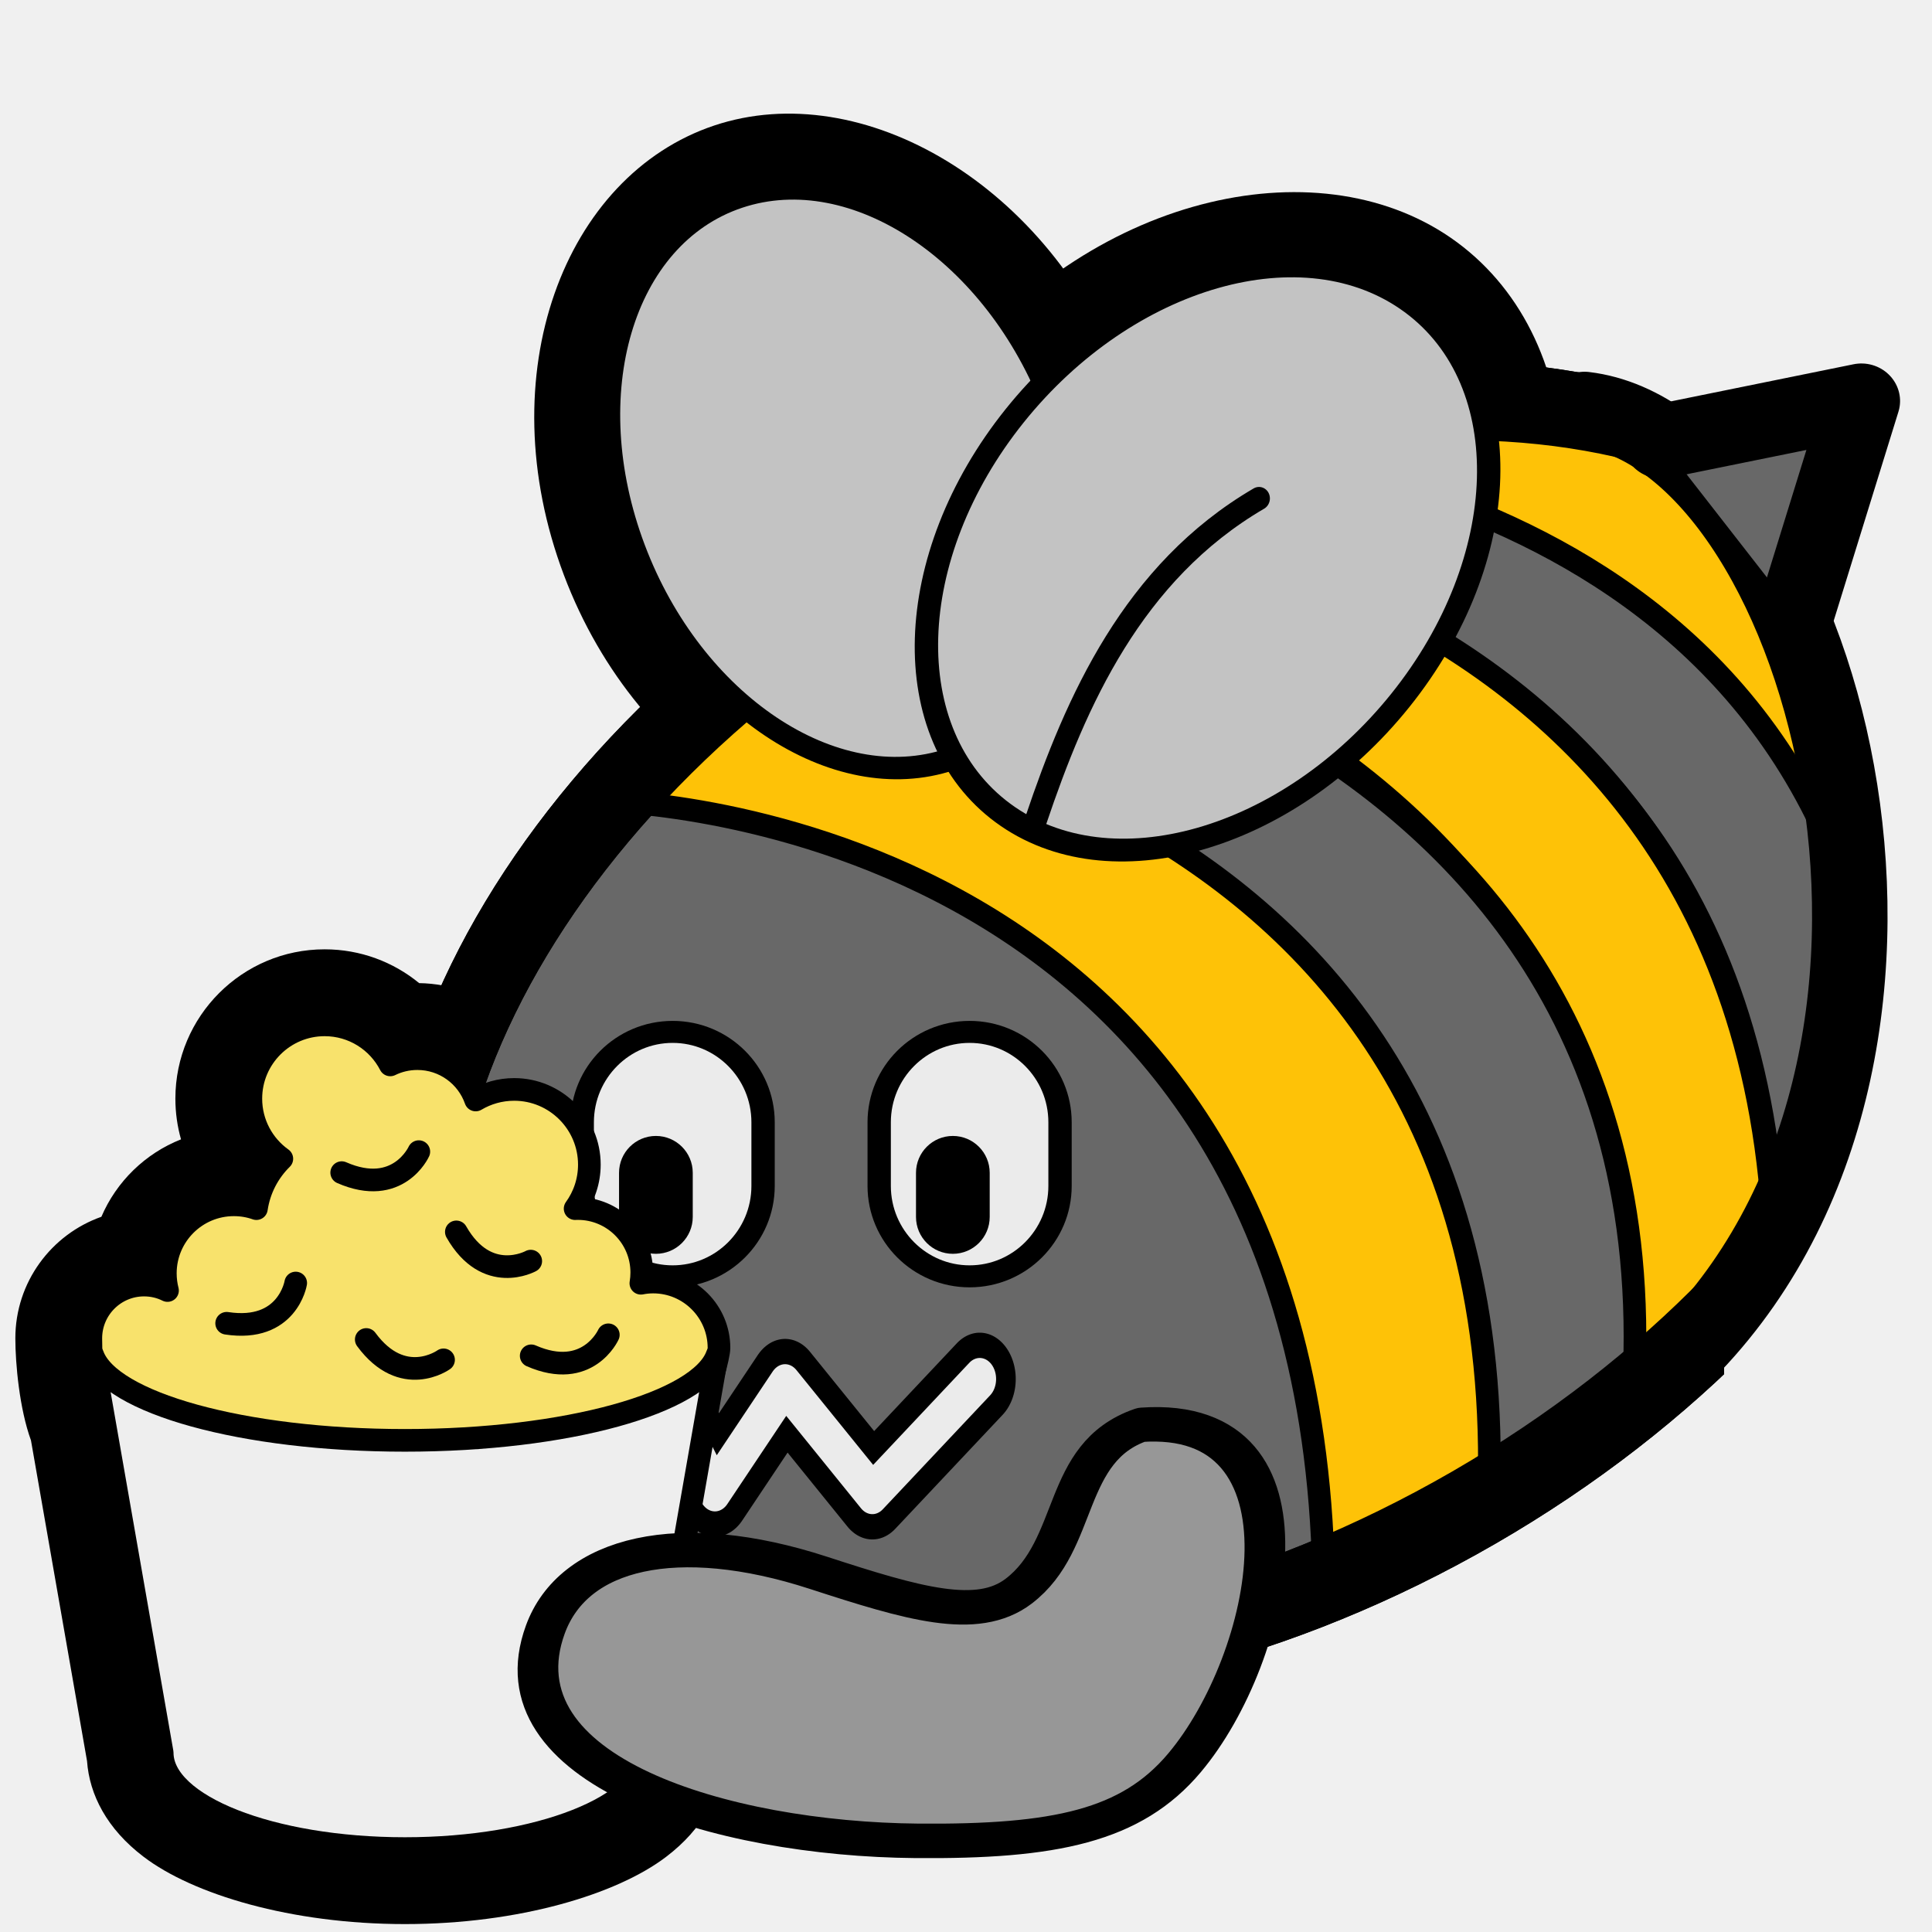
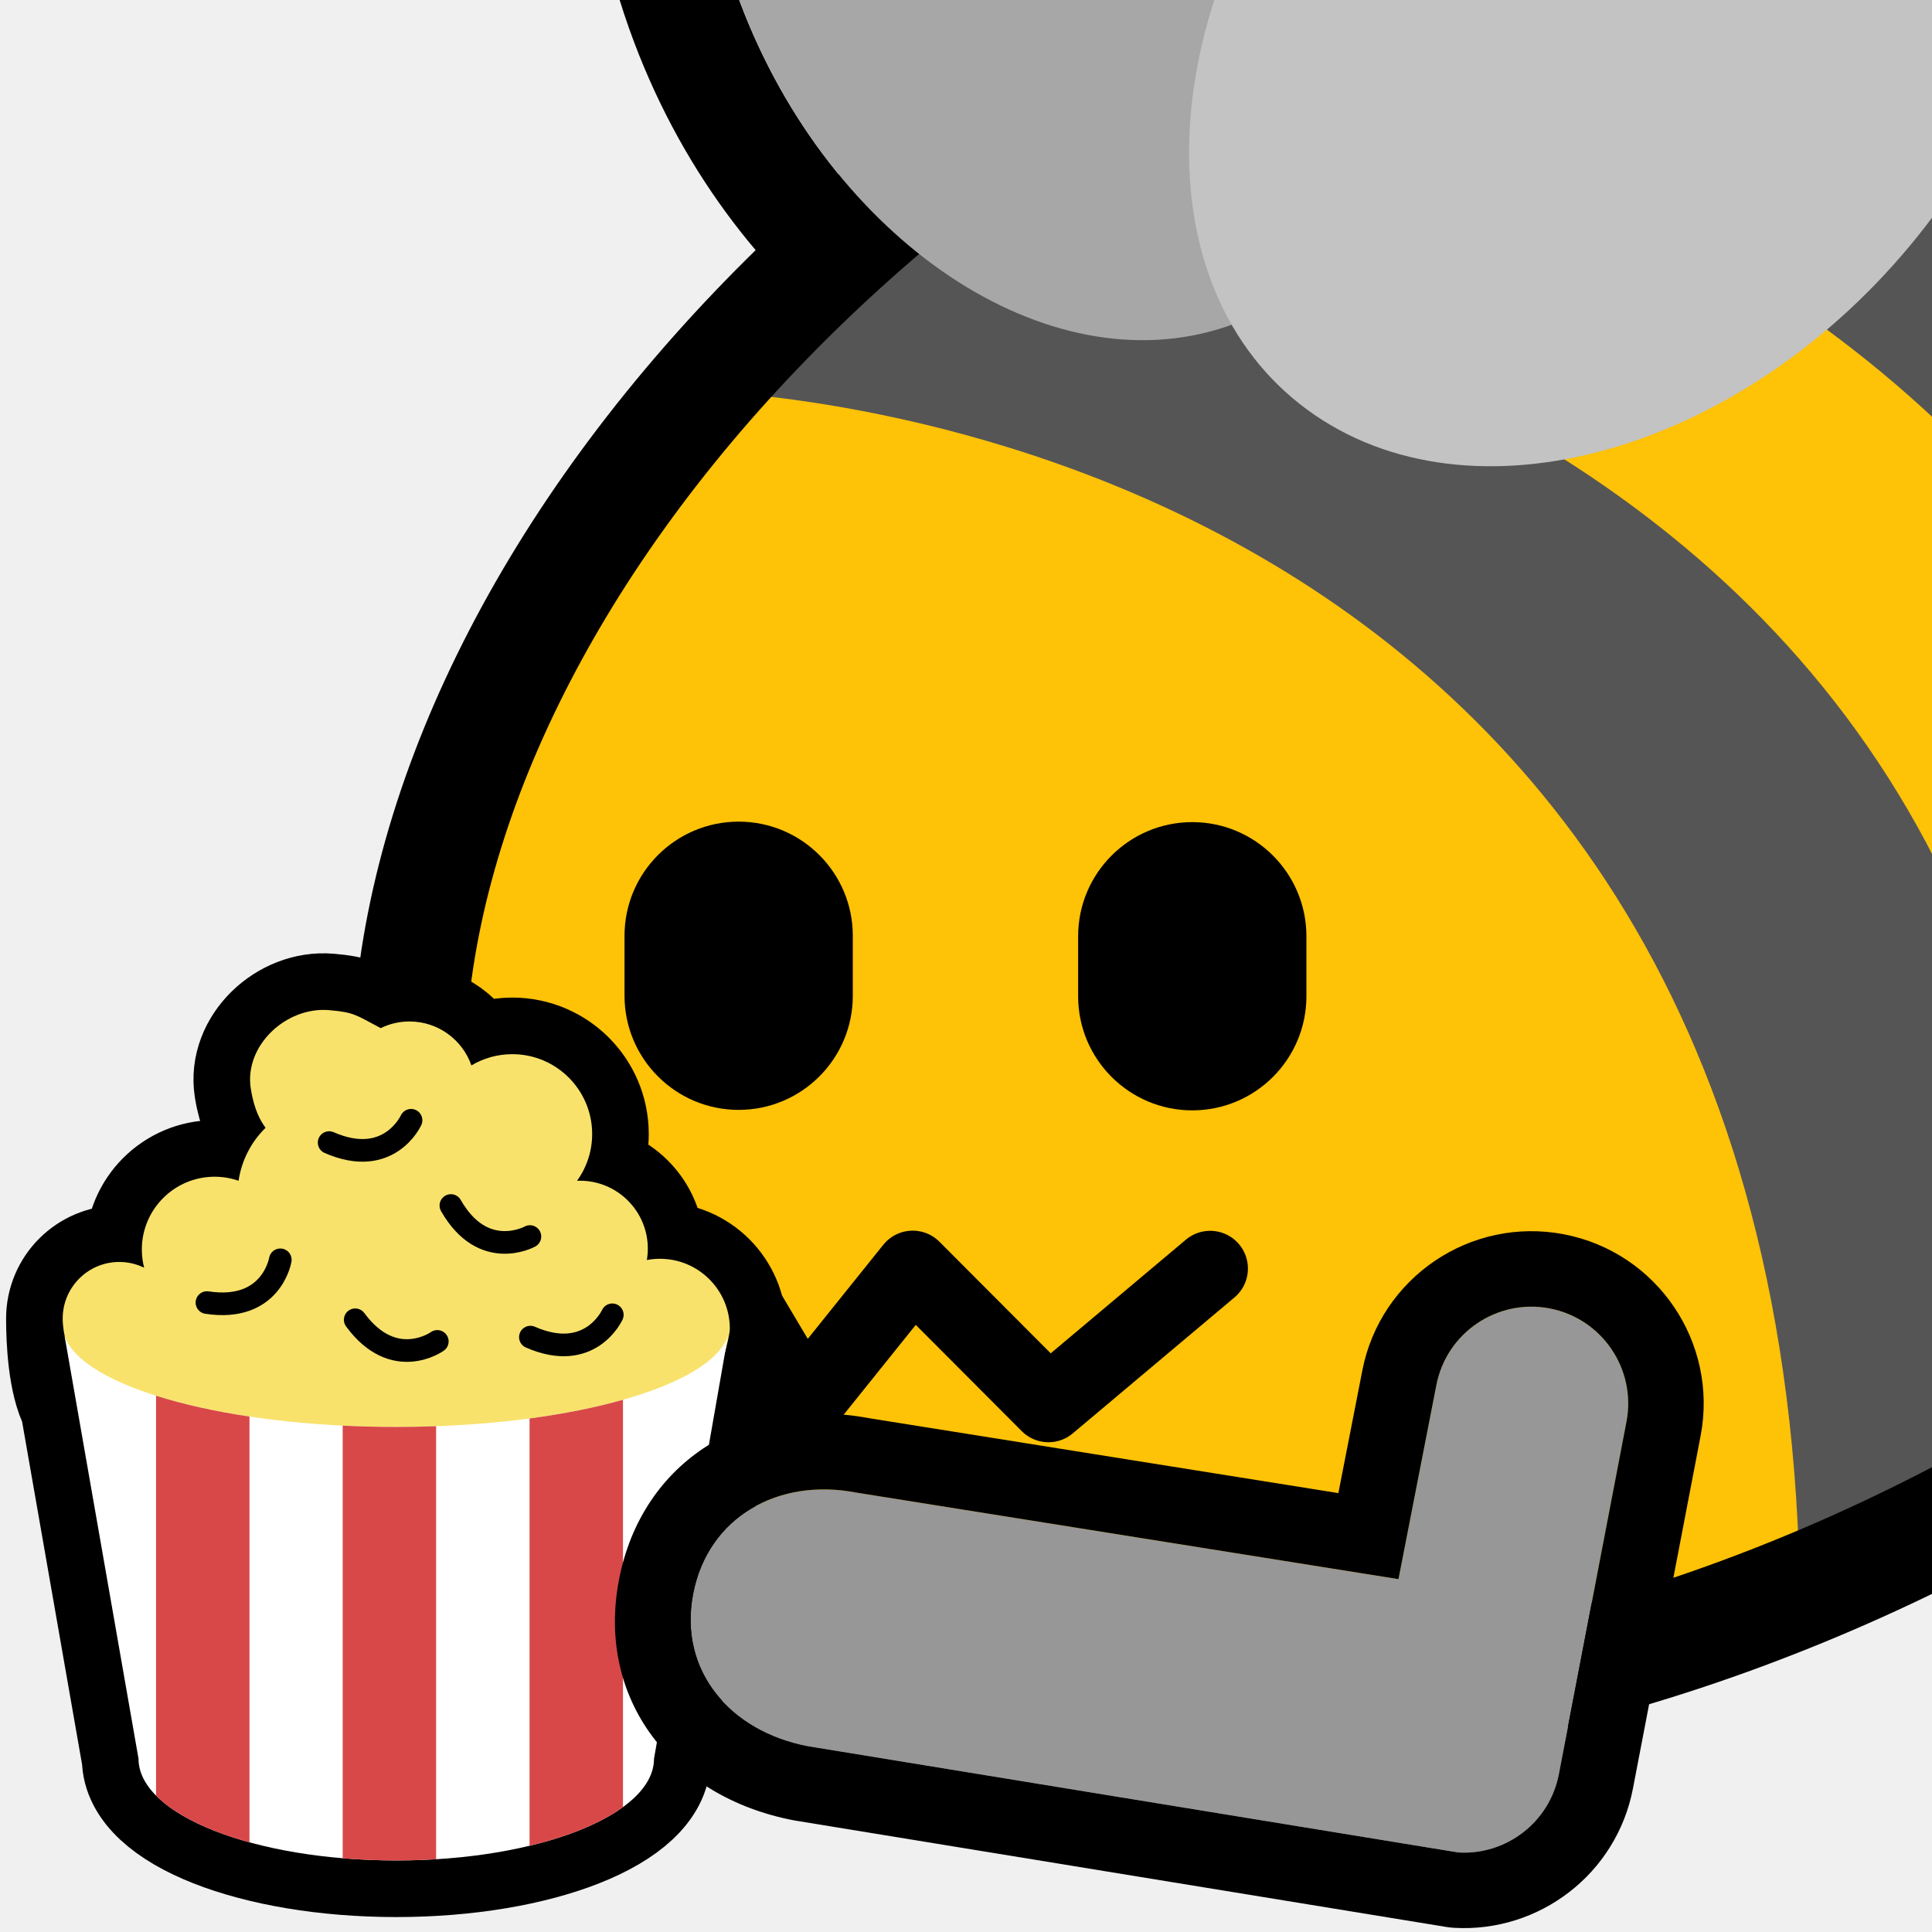
<svg xmlns="http://www.w3.org/2000/svg" width="100%" height="100%" viewBox="0 0 256 256" version="1.1" xml:space="preserve" style="fill-rule:evenodd;clip-rule:evenodd;stroke-linecap:round;stroke-linejoin:round;stroke-miterlimit:1.5;">
-   <g transform="matrix(1,0,0,1,0,-1405)">
-     <g id="blobbee_popcorn" transform="matrix(1,0,0,1,0,1405)">
-       <rect x="0" y="0" width="256" height="256" style="fill:none;" />
-       <g id="Popcorn-outline" transform="matrix(1,0,0,1,-1.57026,-1532.42)">
-         <path d="M15.004,1693.65C17.002,1688.98 20.815,1685.26 25.555,1683.39C25.069,1681.67 24.809,1679.86 24.809,1677.99C24.809,1667.08 33.671,1658.21 44.586,1658.21C49.338,1658.21 53.701,1659.89 57.113,1662.69C61.392,1662.75 65.316,1664.28 68.396,1666.81C68.827,1666.78 69.261,1666.77 69.699,1666.77C80.673,1666.77 89.591,1675.64 89.663,1686.6C91.987,1688.46 93.853,1690.87 95.063,1693.63C101.962,1696.39 106.84,1703.14 106.84,1711.02C106.84,1711.85 106.631,1713.66 106.044,1716C106.044,1716 97.342,1765.76 97.343,1765.75C97.025,1770.22 94.717,1774.75 89.848,1778.45C83.331,1783.42 70.341,1787.37 55.222,1787.37C40.103,1787.37 27.113,1783.42 20.596,1778.45C15.726,1774.75 13.419,1770.22 13.102,1765.76L5.673,1723.27L5.672,1723.27C4.148,1719.08 3.604,1713.13 3.604,1709.75C3.604,1702.32 8.367,1695.99 15.004,1693.65ZM15.336,1720.48L23.063,1764.66C23.063,1771.67 37.473,1777.37 55.222,1777.37C72.971,1777.37 87.381,1771.67 87.381,1764.66L96.262,1713.88C96.621,1712.53 96.84,1711.49 96.84,1711.02C96.84,1706.2 92.934,1702.3 88.122,1702.3C87.564,1702.3 87.018,1702.35 86.488,1702.45C86.567,1701.99 86.607,1701.51 86.607,1701.03C86.607,1696.35 82.811,1692.56 78.135,1692.56C78.015,1692.56 77.896,1692.56 77.777,1692.56C78.963,1690.92 79.663,1688.91 79.663,1686.73C79.663,1681.23 75.198,1676.77 69.699,1676.77C67.836,1676.77 66.092,1677.28 64.6,1678.17C63.483,1674.98 60.444,1672.69 56.873,1672.69C55.585,1672.69 54.365,1672.99 53.28,1673.52C51.656,1670.37 48.371,1668.21 44.586,1668.21C39.19,1668.21 34.809,1672.6 34.809,1677.99C34.809,1681.27 36.43,1684.18 38.914,1685.95C37.145,1687.69 35.926,1689.99 35.547,1692.56C34.611,1692.24 33.605,1692.06 32.558,1692.06C27.547,1692.06 23.478,1696.13 23.478,1701.14C23.478,1701.92 23.578,1702.68 23.765,1703.41C22.829,1702.95 21.775,1702.69 20.662,1702.69C16.766,1702.69 13.604,1705.86 13.604,1709.75C13.604,1712.48 13.829,1717.68 15.336,1720.48Z" />
-       </g>
-       <g id="Bee" transform="matrix(0.887478,0,0,0.887478,40.7668,14.7556)">
-         <clipPath id="_clip1">
-           <path d="M211.459,180.054L211.81,292.616L-149.134,300.059L-149.079,-101.624L191.49,-98.989L191.49,45.116C226.297,46.697 254.291,135.553 211.459,180.054" />
-         </clipPath>
-         <g clip-path="url(#_clip1)">
-           <g id="Sting" transform="matrix(0.78314,0.139967,-0.135634,0.7589,67.2303,-21.11)">
-             <path d="M189.771,56.854L238.765,34.355L235.05,81.388" style="fill:rgb(104,104,104);stroke:black;stroke-width:14.38px;" />
-           </g>
-           <g id="Body" transform="matrix(0.994109,-0.573949,0.761422,1.28301,-120.17,92.6047)">
-             <ellipse cx="168.926" cy="110.515" rx="107.942" ry="55.376" style="fill:rgb(104,104,104);stroke:black;stroke-width:8.42px;" />
-           </g>
-           <g id="Wings-outline" transform="matrix(0.959562,0.127262,-0.127262,0.959562,7.56883,-6.44254)">
-             <g transform="matrix(1.17688,-0.575088,0.651434,1.21399,-55.8934,35.953)">
-               <path d="M87.471,13.094C105.77,13.094 122.065,31.227 122.065,54.87C122.065,78.897 105.392,97.287 86.795,97.287C68.496,97.287 52.201,79.154 52.201,55.512C52.201,31.484 68.873,13.094 87.471,13.094ZM87.133,21.55C72.762,21.55 61.095,36.624 61.095,55.191C61.095,73.758 72.762,88.832 87.133,88.832C101.504,88.832 113.171,73.758 113.171,55.191C113.171,36.624 101.504,21.55 87.133,21.55Z" />
-             </g>
-             <g transform="matrix(1.24343,0.685066,-0.776012,1.28263,74.2693,-72.8119)">
-               <path d="M86.8,13.778C105.069,13.778 121.378,31.903 121.378,55.505C121.378,78.73 105.442,96.603 87.465,96.603C69.197,96.603 52.888,78.478 52.888,54.876C52.888,31.651 68.824,13.778 86.8,13.778ZM87.133,21.55C72.762,21.55 61.095,36.624 61.095,55.191C61.095,73.758 72.762,88.832 87.133,88.832C101.504,88.832 113.171,73.758 113.171,55.191C113.171,36.624 101.504,21.55 87.133,21.55Z" />
-             </g>
-           </g>
-           <g id="Stripes" transform="matrix(1,0,0,1,4.4273,10.012)">
-             <g transform="matrix(1,-7.43708e-18,-7.43708e-18,1,92.3462,-63.8411)">
-               <path d="M37.588,107.021C36.302,108.044 130.102,103.736 138.911,199.269C185.818,73.536 38.054,97.55 37.588,107.021Z" style="fill:rgb(254,194,7);stroke:black;stroke-width:3.38px;" />
-             </g>
-             <g transform="matrix(1,-7.43708e-18,-7.43708e-18,1,73.4912,-52.6421)">
-               <path d="M157.766,189.064C152.141,96.884 58.714,94.709 59.225,91.972L24.408,104.867C24.408,104.867 137.219,103.115 141.236,211.738L154.889,190.72" style="fill:rgb(104,104,104);stroke:black;stroke-width:3.38px;" />
-             </g>
-             <g transform="matrix(1,-7.43708e-18,-7.43708e-18,1,55.5726,-39.8214)">
-               <path d="M138.184,221.282L158.96,198.917C155.015,90.156 39.958,88.264 39.959,88.304L21.516,99.184C21.345,99.215 140.506,108.796 138.184,221.282Z" style="fill:rgb(254,194,7);stroke:black;stroke-width:3.38px;" />
-             </g>
-             <g transform="matrix(1,-7.43708e-18,-7.43708e-18,1,25.9786,-19.0024)">
-               <path d="M52.67,78.448L32.777,93.969C32.777,93.969 147.14,105.355 145.924,216.369L167.401,201.973C175.368,91.857 51.46,79.379 49.702,80.764" style="fill:rgb(104,104,104);stroke:black;stroke-width:3.38px;" />
-             </g>
-             <g transform="matrix(1,-7.43708e-18,-7.43708e-18,1,-0.424026,-0.546032)">
-               <path d="M54.907,77.629L39.992,93.485C39.992,93.485 145.269,94.435 147.67,208.921L172.327,197.913C176.533,83.454 58.325,78.845 54.907,77.629Z" style="fill:rgb(254,194,7);stroke:black;stroke-width:3.38px;" />
-             </g>
-           </g>
-           <g id="Body-outline" transform="matrix(0.994109,-0.573949,0.761422,1.28301,-120.17,92.6047)">
-             <ellipse cx="168.926" cy="110.515" rx="107.942" ry="55.376" style="fill:none;stroke:black;stroke-width:8.42px;" />
-           </g>
-           <g id="Wings" transform="matrix(0.959562,0.127262,-0.127262,0.959562,7.56883,-6.44254)">
-             <g id="Back-wing" transform="matrix(1.17688,-0.575088,0.651434,1.21399,-55.8934,35.953)">
-               <ellipse cx="87.133" cy="55.191" rx="26.038" ry="33.641" style="fill:rgb(195,195,195);stroke:black;stroke-width:2.55px;" />
-             </g>
-             <g id="Front-wing" transform="matrix(0.946806,0,0,0.999012,5.86837,0.313874)">
-               <g id="Front-wing-main" transform="matrix(1.31328,0.685743,-0.81961,1.2839,72.2439,-73.1981)">
-                 <ellipse cx="87.133" cy="55.191" rx="26.038" ry="33.641" style="fill:rgb(195,195,195);stroke:black;stroke-width:2.44px;" />
-               </g>
-               <path id="Front-wing-line" d="M119.334,101.013C123.249,82.03 129.669,61.104 148.451,47.276" style="fill:none;stroke:black;stroke-width:3.59px;" />
-             </g>
-           </g>
-           <g id="Face" transform="matrix(1,0,0,1,-3.8947,1.36785)">
-             <g id="Mouth" transform="matrix(0.658566,-1.17246e-18,-3.87825e-17,0.848272,3.90699,42.2986)">
-               <path d="M79.429,171.352L92.31,191.237L108.219,172.744L128,191.722L152.351,171.648" style="fill:none;stroke:black;stroke-width:16.32px;stroke-miterlimit:2;" />
-               <path d="M79.429,171.352L92.31,191.237L108.219,172.744L128,191.722L152.351,171.648" style="fill:none;stroke:rgb(235,235,235);stroke-width:7.42px;" />
-             </g>
-             <g id="Eyes" transform="matrix(0.934011,0.13629,-0.13629,0.934011,50.6896,-3.80844)">
-               <g id="Right-eye" transform="matrix(1.4375,-0.209757,0.197806,1.35559,-152.493,29.6724)">
-                 <path d="M154.615,113.255C154.615,107.493 150.203,102.815 144.77,102.815C139.336,102.815 134.924,107.493 134.924,113.255L134.924,120.6C134.924,126.362 139.336,131.04 144.77,131.04C150.203,131.04 154.615,126.362 154.615,120.6L154.615,113.255Z" style="fill:rgb(235,235,235);stroke:black;stroke-width:2.54px;" />
-               </g>
-               <g id="Right-eye1" transform="matrix(0.585857,-0.0854874,0.0953715,0.653594,-18.9161,100.528)">
-                 <path d="M154.615,111.64C154.615,106.77 150.203,102.815 144.77,102.815C139.336,102.815 134.924,106.77 134.924,111.64L134.924,122.216C134.924,127.086 139.336,131.04 144.77,131.04C150.203,131.04 154.615,127.086 154.615,122.216L154.615,111.64Z" />
-               </g>
-               <g id="Left-eye" transform="matrix(1.4375,-0.209757,0.197806,1.35559,-198.973,36.4548)">
-                 <path d="M154.615,113.255C154.615,107.493 150.203,102.815 144.77,102.815C139.336,102.815 134.924,107.493 134.924,113.255L134.924,120.6C134.924,126.362 139.336,131.04 144.77,131.04C150.203,131.04 154.615,126.362 154.615,120.6L154.615,113.255Z" style="fill:rgb(235,235,235);stroke:black;stroke-width:2.54px;" />
-               </g>
-               <g id="Right-eye2" transform="matrix(0.585857,-0.0854874,0.0953715,0.653594,-65.3963,107.31)">
-                 <path d="M154.615,111.64C154.615,106.77 150.203,102.815 144.77,102.815C139.336,102.815 134.924,106.77 134.924,111.64L134.924,122.216C134.924,127.086 139.336,131.04 144.77,131.04C150.203,131.04 154.615,127.086 154.615,122.216L154.615,111.64Z" />
-               </g>
-             </g>
-           </g>
-         </g>
-       </g>
-       <g id="Body-stroke" transform="matrix(1.30224,0,0,1.30224,-492.209,-1826.32)">
-         <path d="M537.043,1444.11C560.795,1446.95 580.23,1507.87 550.251,1539.35" style="fill:none;stroke:black;stroke-width:2.3px;" />
-       </g>
-       <g id="Body-stroke1" transform="matrix(1.30224,0,0,1.30224,-492.209,-1826.32)">
-         <path d="M539.2,1444.11C562.952,1446.95 580.23,1507.87 550.251,1539.35" style="fill:none;stroke:black;stroke-width:7.68px;" />
-       </g>
-       <g id="Sting1" transform="matrix(0.526379,0.0827424,-0.0801813,0.510086,123.768,15.8076)">
-         <path d="M191.017,52.697L238.765,34.355L230.765,91.133" style="fill:rgb(104,104,104);stroke:black;stroke-width:19.06px;" />
-       </g>
-       <g id="Popcorn" transform="matrix(1,0,0,1,1.90404,-4.93533)">
-         <g transform="matrix(0.952707,0,0,0.952707,-19.6235,-1468.55)">
-           <path d="M111.844,1754.03C111.844,1754.03 62.957,1768.95 45.803,1755.1L35.678,1746.03C31.695,1745.9 31.23,1736.78 31.23,1732.77C31.23,1728.68 34.549,1725.36 38.638,1725.36C39.807,1725.36 40.913,1725.63 41.896,1726.12C41.699,1725.35 41.595,1724.55 41.595,1723.73C41.595,1718.47 45.865,1714.2 51.125,1714.2C52.224,1714.2 53.28,1714.38 54.262,1714.73C54.661,1712.03 55.939,1709.62 57.797,1707.79C55.189,1705.93 53.488,1702.88 53.488,1699.43C53.488,1693.77 58.086,1689.17 63.75,1689.17C67.723,1689.17 71.171,1691.43 72.876,1694.74C74.015,1694.18 75.295,1693.87 76.648,1693.87C80.395,1693.87 83.586,1696.27 84.758,1699.62C86.324,1698.69 88.155,1698.15 90.11,1698.15C95.882,1698.15 100.569,1702.84 100.569,1708.61C100.569,1710.89 99.834,1713.01 98.588,1714.73C98.713,1714.72 98.839,1714.72 98.965,1714.72C103.873,1714.72 107.857,1718.7 107.857,1723.61C107.857,1724.12 107.815,1724.62 107.733,1725.11C108.288,1725 108.861,1724.94 109.447,1724.94C114.498,1724.94 118.598,1729.05 118.598,1734.1C118.598,1736.48 113.334,1752.4 111.844,1754.03Z" style="fill:rgb(248,226,108);stroke:black;stroke-width:3.15px;" />
-         </g>
-         <g transform="matrix(1,0,0,1,0,-1530.62)">
-           <path d="M93.127,1715.08L83.907,1767.8C83.907,1774.81 69.497,1780.5 51.748,1780.5C33.998,1780.5 19.588,1774.81 19.588,1767.8L10.369,1715.08C12.609,1721.44 30.293,1726.41 51.748,1726.41C73.202,1726.41 90.887,1721.44 93.127,1715.08Z" style="fill:url(#_Linear2);stroke:black;stroke-width:3px;" />
-         </g>
-         <g id="Left-eyebrow" transform="matrix(-0.337467,-4.13277e-17,-4.13277e-17,0.337467,100.551,132.172)">
-           <path d="M139.15,75.147C139.15,75.147 147.255,93.107 169.433,83.396" style="fill:none;stroke:black;stroke-width:8.89px;" />
-         </g>
-         <g id="Left-eyebrow1" transform="matrix(-0.270643,-0.201583,-0.201583,0.270643,121.231,179.751)">
-           <path d="M139.15,75.147C139.15,75.147 147.255,93.107 169.433,83.396" style="fill:none;stroke:black;stroke-width:8.89px;" />
-         </g>
-         <g id="Left-eyebrow2" transform="matrix(-0.325968,0.0873428,0.0873428,0.325968,76.0738,138.293)">
-           <path d="M139.15,75.147C139.15,75.147 147.255,93.107 169.433,83.396" style="fill:none;stroke:black;stroke-width:8.89px;" />
-         </g>
-         <g id="Left-eyebrow3" transform="matrix(-0.292255,-0.168733,-0.168733,0.292255,110.216,186.639)">
-           <path d="M139.15,75.147C139.15,75.147 147.255,93.107 169.433,83.396" style="fill:none;stroke:black;stroke-width:8.89px;" />
-         </g>
-         <g id="Left-eyebrow4" transform="matrix(-0.337467,-1.17991e-16,-1.51708e-16,0.337467,125.661,156.444)">
-           <path d="M139.15,75.147C139.15,75.147 147.255,93.107 169.433,83.396" style="fill:none;stroke:black;stroke-width:8.89px;" />
-         </g>
-       </g>
-       <g id="Arm" transform="matrix(2.12628,-0.427135,0.356842,1.77636,-192.815,-106.58)">
-         <path d="M128.697,197.227C139.854,198.934 133.797,215.823 127.214,222.098C123.277,225.851 118.51,225.897 110.264,223.828C98.536,220.884 85.763,212.694 90.545,203.32C93.174,198.167 99.766,197.924 107.573,203.183C112.87,206.752 116.499,209.057 119.358,207.391C123.597,204.921 123.591,198.041 128.697,197.227Z" style="fill:rgb(151,151,151);stroke:black;stroke-width:2.5px;" />
+   <rect id="blobbee_popcorn" x="0" y="0" width="256" height="256" style="fill:none;" />
+   <clipPath id="_clip1">
+     <rect x="0" y="0" width="256" height="256" />
+   </clipPath>
+   <g clip-path="url(#_clip1)">
+     <path id="Wings-outline" d="M156.902,59.708C129.065,62.422 97.449,41.187 84.028,5.602C68.683,-35.087 84.083,-75.347 114.432,-85.495C138.087,-93.404 166.844,-81.498 185.329,-56.266C212.177,-74.912 244.432,-77.257 265.424,-61.776C292.853,-41.548 294.933,4.366 265.843,40.638C237.208,76.342 191.253,86.226 164.254,66.316C161.555,64.325 159.104,62.114 156.902,59.708ZM163.201,43.032C165.691,47.381 169.007,51.183 173.157,54.243C194.848,70.24 231.136,59.939 254.141,31.254C277.146,2.569 278.213,-33.707 256.521,-49.704C236.599,-64.396 204.363,-56.904 181.414,-33.36C168.453,-61.92 141.479,-78.722 119.189,-71.269C95.605,-63.383 86.139,-31.311 98.063,0.309C109.988,31.928 138.817,51.196 162.402,43.311C162.67,43.221 162.936,43.128 163.201,43.032Z" />
+     <path id="Body" d="M153.948,1.873C234.775,-44.793 326.183,-39.231 357.943,14.285C389.703,67.802 349.866,149.137 269.039,195.803C188.211,242.469 96.804,236.907 65.044,183.391C33.283,129.874 73.12,48.539 153.948,1.873Z" style="fill:rgb(254,194,7);" />
+     <g id="Stripes">
+       <path d="M214.839,-16.143C213.085,-14.747 341.1,-20.628 353.122,109.755C417.141,-61.844 215.475,-29.069 214.839,-16.143Z" style="fill:rgb(85,85,85);" />
+       <path d="M353.122,111.111C345.447,-14.695 217.939,-17.662 218.636,-21.398L171.119,-3.799C171.119,-3.799 325.08,-6.19 330.564,142.056L349.196,113.372" style="fill:rgb(254,194,7);" />
+       <path d="M301.943,172.58L330.298,142.056C324.914,-6.379 167.886,-8.962 167.888,-8.907L142.717,5.942C142.483,5.984 305.112,19.06 301.943,172.58Z" style="fill:rgb(85,85,85);" />
+       <path d="M144.846,6.056L117.696,27.238C117.696,27.238 273.776,42.777 272.117,194.288L301.428,174.64C312.302,24.356 143.194,7.326 140.795,9.216" style="fill:rgb(254,194,7);" />
+       <path d="M111.865,30.126L91.509,51.766C91.509,51.766 235.189,53.063 238.466,209.312L272.117,194.288C277.858,38.077 116.53,31.787 111.865,30.126Z" style="fill:rgb(85,85,85);" />
+     </g>
+     <path id="Body-outline" d="M153.948,1.873C234.775,-44.793 326.183,-39.231 357.943,14.285C389.703,67.802 349.866,149.137 269.039,195.803C188.211,242.469 96.804,236.907 65.044,183.391C33.283,129.874 73.12,48.539 153.948,1.873Z" style="fill:none;stroke:black;stroke-width:15px;" />
+     <g id="Wings">
+       <path id="Back-wing" d="M119.189,-71.269C142.773,-79.155 171.602,-59.886 183.527,-28.267C195.452,3.352 185.986,35.425 162.402,43.311C138.817,51.196 109.988,31.928 98.063,0.309C86.139,-31.311 95.605,-63.383 119.189,-71.269Z" style="fill:rgb(167,167,167);" />
+       <path id="Front-wing" d="M256.521,-49.704C278.213,-33.707 277.146,2.569 254.141,31.254C231.136,59.939 194.848,70.24 173.157,54.243C151.465,38.247 152.532,1.971 175.537,-26.714C198.542,-55.399 234.83,-65.7 256.521,-49.704Z" style="fill:rgb(195,195,195);" />
+     </g>
+     <g id="Face">
+       <path id="Mouth" d="M95.645,168.037L106.421,186.154L120.941,168.069L138.928,186.104L160.355,168.09" style="fill:none;stroke:black;stroke-width:10px;" />
+       <g id="Eyes">
+         <path id="Right-eye" d="M173.106,124.059L173.106,132.005C173.106,140.353 166.329,147.129 157.982,147.129C149.635,147.129 142.858,140.353 142.858,132.005L142.858,124.059C142.858,115.712 149.635,108.935 157.982,108.935C166.329,108.935 173.106,115.712 173.106,124.059Z" />
+         <path id="Left-eye" d="M113.001,123.995L113.001,131.941C113.001,140.288 106.225,147.065 97.877,147.065C89.53,147.065 82.753,140.288 82.753,131.941L82.753,123.995C82.753,115.647 89.53,108.871 97.877,108.871C106.225,108.871 113.001,115.647 113.001,123.995Z" />
      </g>
    </g>
+     <g id="Popcorn">
+       <path id="Outline" d="M10.147,186.111C8.547,183.135 8.307,177.608 8.307,174.712C8.307,170.575 11.666,167.216 15.803,167.216C16.985,167.216 18.104,167.49 19.099,167.979C18.9,167.207 18.794,166.399 18.794,165.565C18.794,160.243 23.115,155.922 28.437,155.922C29.549,155.922 30.617,156.111 31.611,156.458C32.014,153.728 33.308,151.286 35.188,149.438C34.582,148.581 33.699,147.226 33.229,144.233C32.342,138.571 37.903,133.357 43.613,133.85C46.937,134.137 47.11,134.468 50.445,136.232C51.597,135.667 52.892,135.35 54.261,135.35C58.053,135.35 61.28,137.784 62.466,141.173C64.051,140.227 65.903,139.683 67.882,139.683C73.722,139.683 78.464,144.424 78.464,150.265C78.464,152.577 77.721,154.717 76.46,156.458C76.587,156.453 76.714,156.451 76.841,156.451C81.807,156.451 85.839,160.482 85.839,165.448C85.839,165.962 85.795,166.467 85.712,166.958C86.274,166.851 86.854,166.795 87.447,166.795C92.558,166.795 96.706,170.944 96.706,176.054C96.706,176.557 96.474,177.659 96.092,179.102L86.661,233.031C86.661,240.476 71.357,246.52 52.507,246.52C33.657,246.52 18.353,240.476 18.353,233.031L10.147,186.111Z" style="fill:none;stroke:black;stroke-width:15px;" />
+       <path id="Kernels" d="M89.872,196.225C89.872,196.225 40.408,211.323 23.052,197.306L15.281,185.682C11.251,185.559 8.307,178.771 8.307,174.712C8.307,170.575 11.666,167.216 15.803,167.216C16.985,167.216 18.104,167.49 19.099,167.979C18.9,167.207 18.794,166.399 18.794,165.565C18.794,160.243 23.115,155.922 28.437,155.922C29.549,155.922 30.617,156.111 31.611,156.458C32.014,153.728 33.308,151.286 35.188,149.438C34.582,148.581 33.699,147.226 33.229,144.233C32.342,138.571 37.903,133.357 43.613,133.85C46.937,134.137 47.11,134.468 50.445,136.232C51.597,135.667 52.892,135.35 54.261,135.35C58.053,135.35 61.28,137.784 62.466,141.173C64.051,140.227 65.903,139.683 67.882,139.683C73.722,139.683 78.464,144.424 78.464,150.265C78.464,152.577 77.721,154.717 76.46,156.458C76.587,156.453 76.714,156.451 76.841,156.451C81.807,156.451 85.839,160.482 85.839,165.448C85.839,165.962 85.795,166.467 85.712,166.958C86.274,166.851 86.854,166.795 87.447,166.795C92.558,166.795 96.706,170.944 96.706,176.054C96.706,178.461 91.38,194.577 89.872,196.225Z" style="fill:rgb(248,226,108);" />
+       <path id="Bucket" d="M96.452,177.043L86.661,233.031C86.661,240.476 71.357,246.52 52.507,246.52C33.657,246.52 18.353,240.476 18.353,233.031L8.561,177.043C10.94,183.805 29.722,189.077 52.507,189.077C75.292,189.077 94.073,183.805 96.452,177.043Z" style="fill:white;" />
+       <g id="Stripes1">
+         <path d="M20.677,237.929L20.677,184.944C24.229,186.069 28.414,187.007 33.058,187.703L33.058,244.118C27.516,242.598 23.166,240.447 20.677,237.929Z" style="fill:rgb(216,72,72);" />
+         <path d="M45.407,246.227L45.407,188.904C47.719,189.018 50.09,189.077 52.507,189.077C54.293,189.077 56.056,189.045 57.787,188.982L57.787,246.359C56.066,246.465 54.302,246.52 52.507,246.52C50.073,246.52 47.698,246.419 45.407,246.227Z" style="fill:rgb(216,72,72);" />
+         <path d="M70.168,244.576L70.168,187.956C74.751,187.345 78.931,186.503 82.548,185.479L82.548,239.449C79.647,241.561 75.359,243.334 70.168,244.576Z" style="fill:rgb(216,72,72);" />
+       </g>
+       <g id="Shadows">
+         <path d="M54.466,148.442C54.466,148.442 51.561,154.879 43.613,151.398" style="fill:none;stroke:black;stroke-width:3px;" />
+         <path d="M70.216,163.849C70.216,163.849 64.041,167.276 59.745,159.737" style="fill:none;stroke:black;stroke-width:3px;" />
+         <path d="M37.14,166.933C37.14,166.933 36.001,173.902 27.422,172.598" style="fill:none;stroke:black;stroke-width:3px;" />
+         <path d="M57.945,177.744C57.945,177.744 52.211,181.866 47.068,174.877" style="fill:none;stroke:black;stroke-width:3px;" />
+         <path d="M81.133,174.22C81.133,174.22 78.228,180.657 70.28,177.177" style="fill:none;stroke:black;stroke-width:3px;" />
+       </g>
+     </g>
+     <path id="Right-arm" d="M193.258,245.463L107.034,231.376C96.801,229.412 89.879,221.435 91.842,211.203C93.805,200.97 103.162,195.8 113.395,197.763L185.305,209.242L190.322,183.551C191.656,176.599 198.383,172.037 205.336,173.371C212.288,174.705 216.85,181.432 215.516,188.385L206.554,235.097C205.331,241.47 199.566,245.829 193.258,245.463Z" style="fill:rgb(151,151,151);" />
+     <path d="M191.645,255.332L105.422,241.245C105.331,241.23 105.24,241.214 105.15,241.197C89.191,238.135 78.959,225.277 82.021,209.318C85.067,193.444 99.256,184.943 115.112,187.91C115.112,187.91 177.342,197.844 177.342,197.844C177.342,197.844 180.507,181.636 180.507,181.636C182.895,169.28 194.858,161.178 207.22,163.55C219.593,165.924 227.711,177.896 225.337,190.269L216.375,236.981C214.196,248.337 203.919,256.099 192.678,255.446C192.332,255.426 191.987,255.388 191.645,255.332ZM193.258,245.463C199.566,245.829 205.331,241.47 206.554,235.097L215.516,188.385C216.85,181.432 212.288,174.705 205.336,173.371C198.383,172.037 191.656,176.599 190.322,183.551L185.305,209.242L113.395,197.763C103.162,195.8 93.805,200.97 91.842,211.203C89.879,221.435 96.801,229.412 107.034,231.376L193.258,245.463Z" />
  </g>
-   <defs>
-     <linearGradient id="_Linear2" x1="0" y1="0" x2="1" y2="0" gradientUnits="userSpaceOnUse" gradientTransform="matrix(83.2366,0,0,83.2366,10.1293,1749.32)">
-       <stop offset="0" style="stop-color:rgb(238,238,238);stop-opacity:1" />
-       <stop offset="1" style="stop-color:rgb(238,238,238);stop-opacity:1" />
-     </linearGradient>
-   </defs>
</svg>
